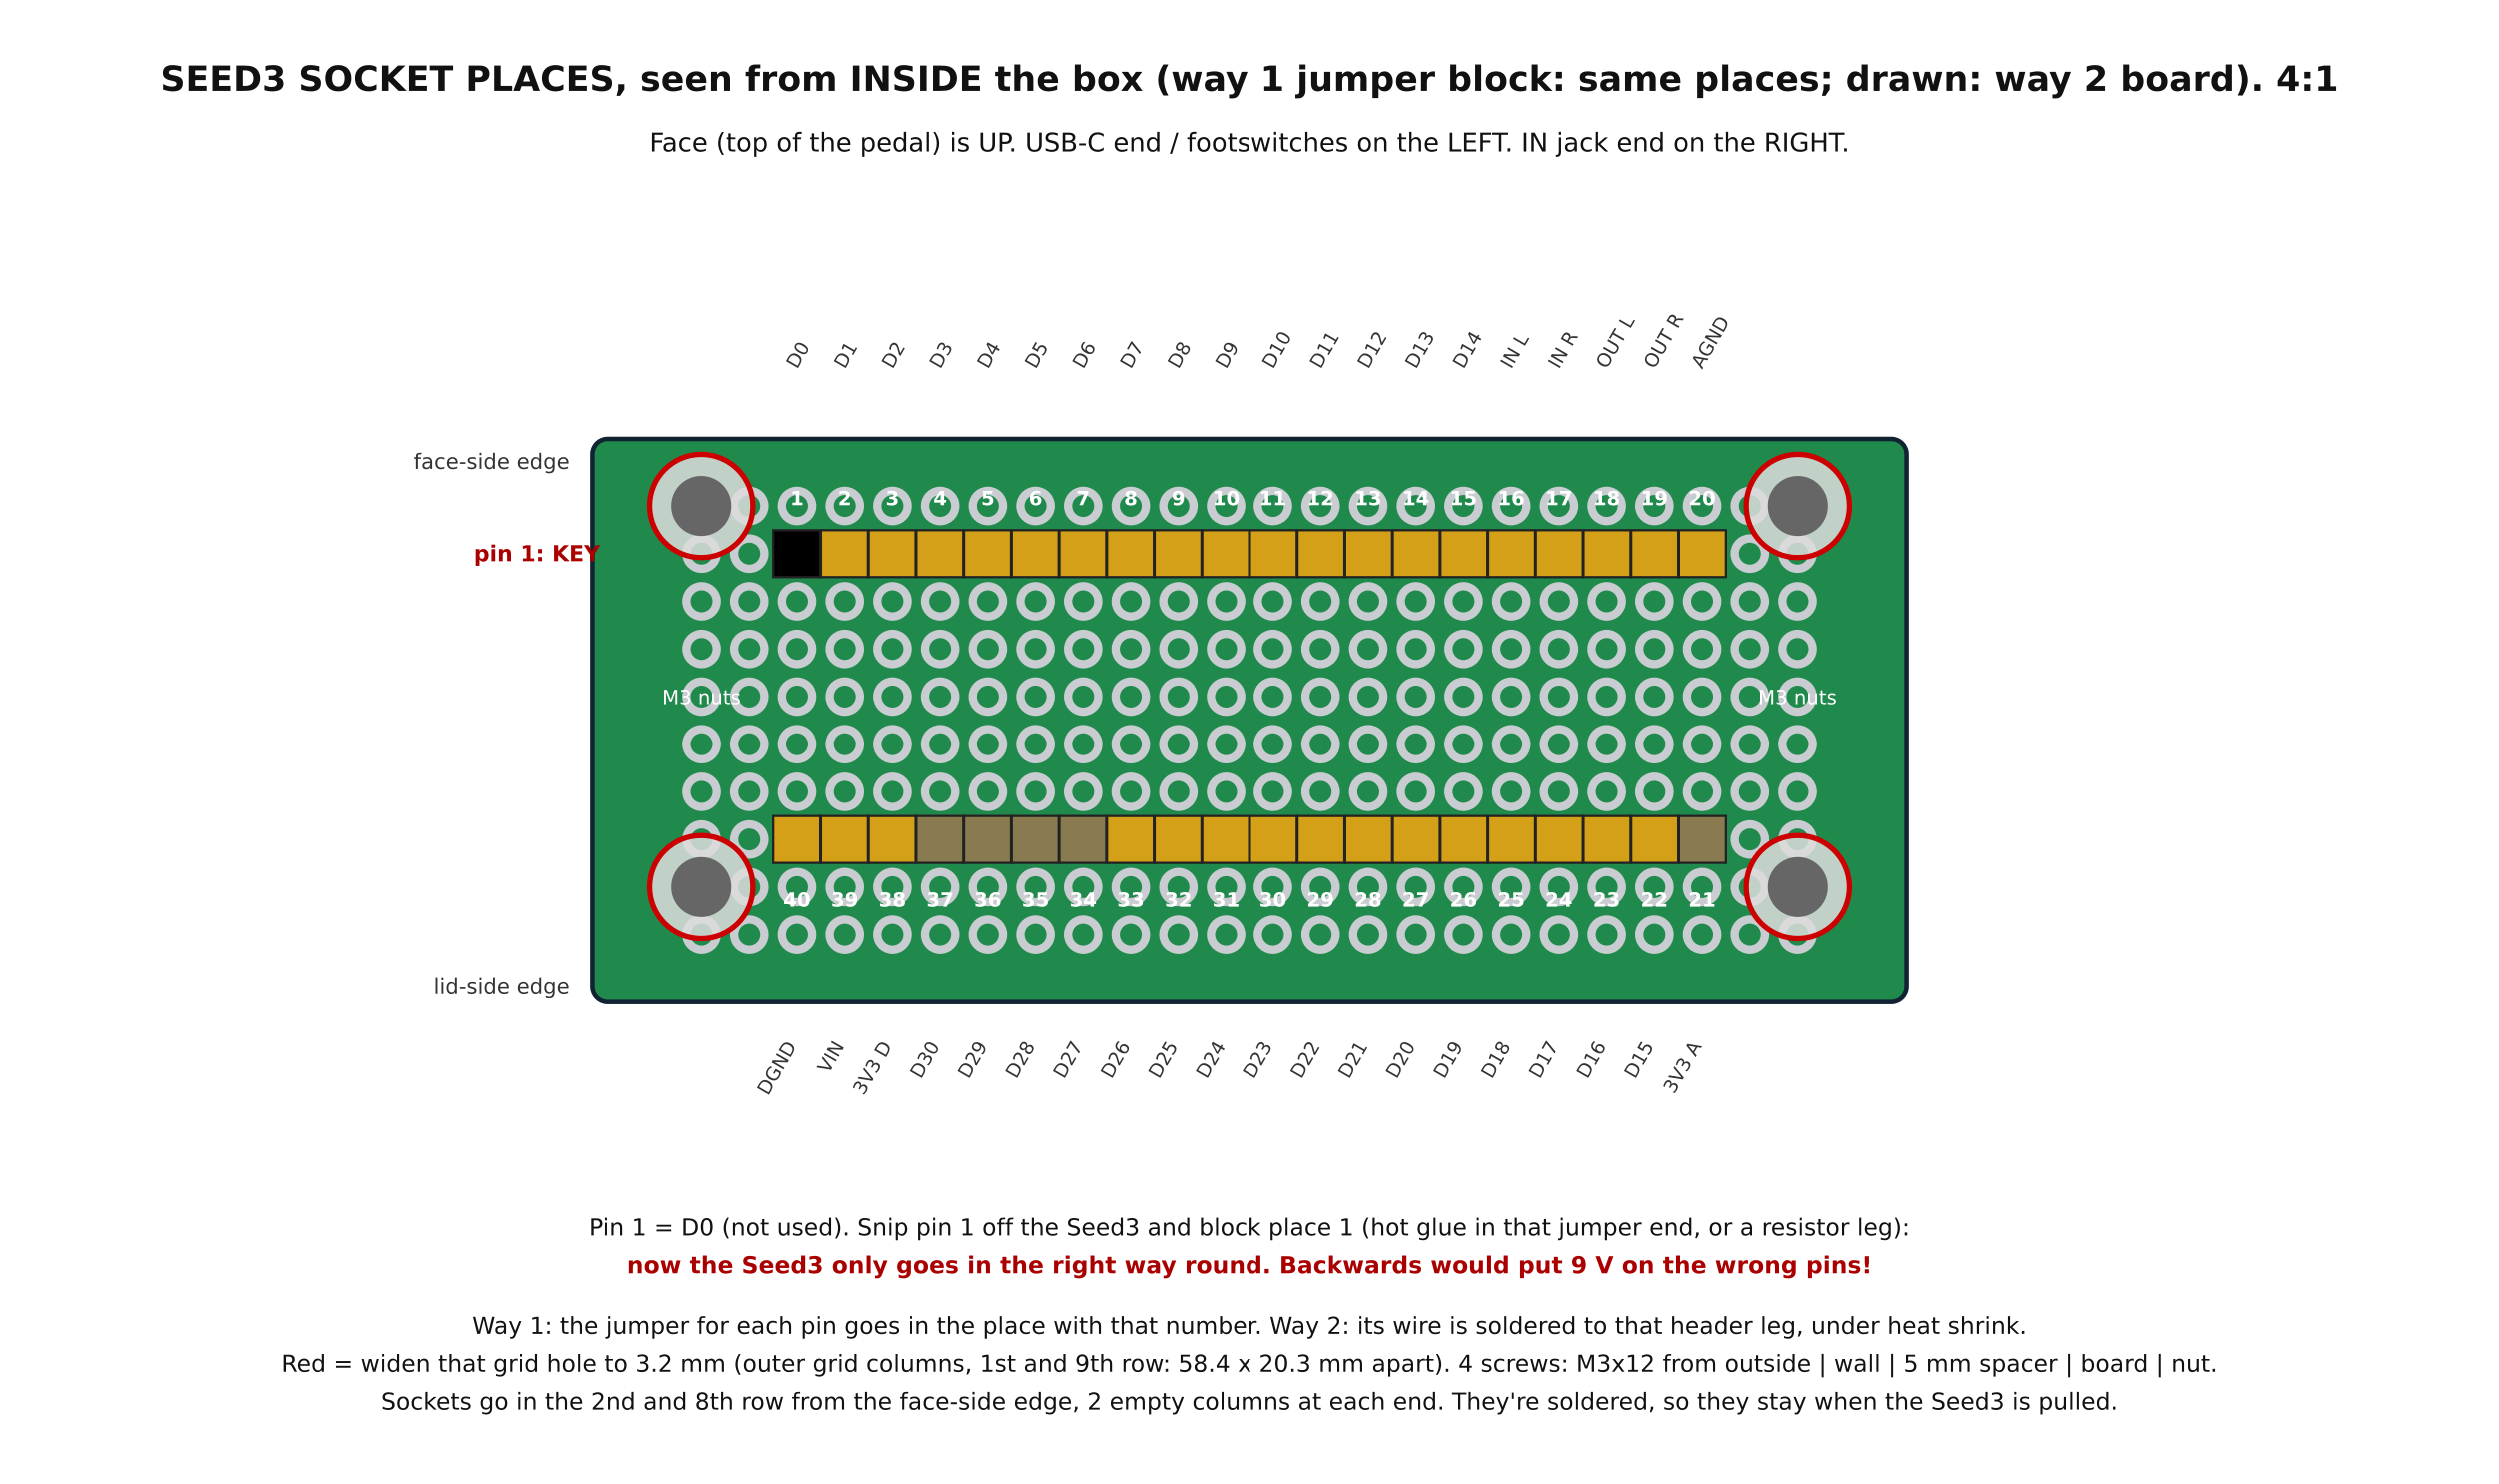
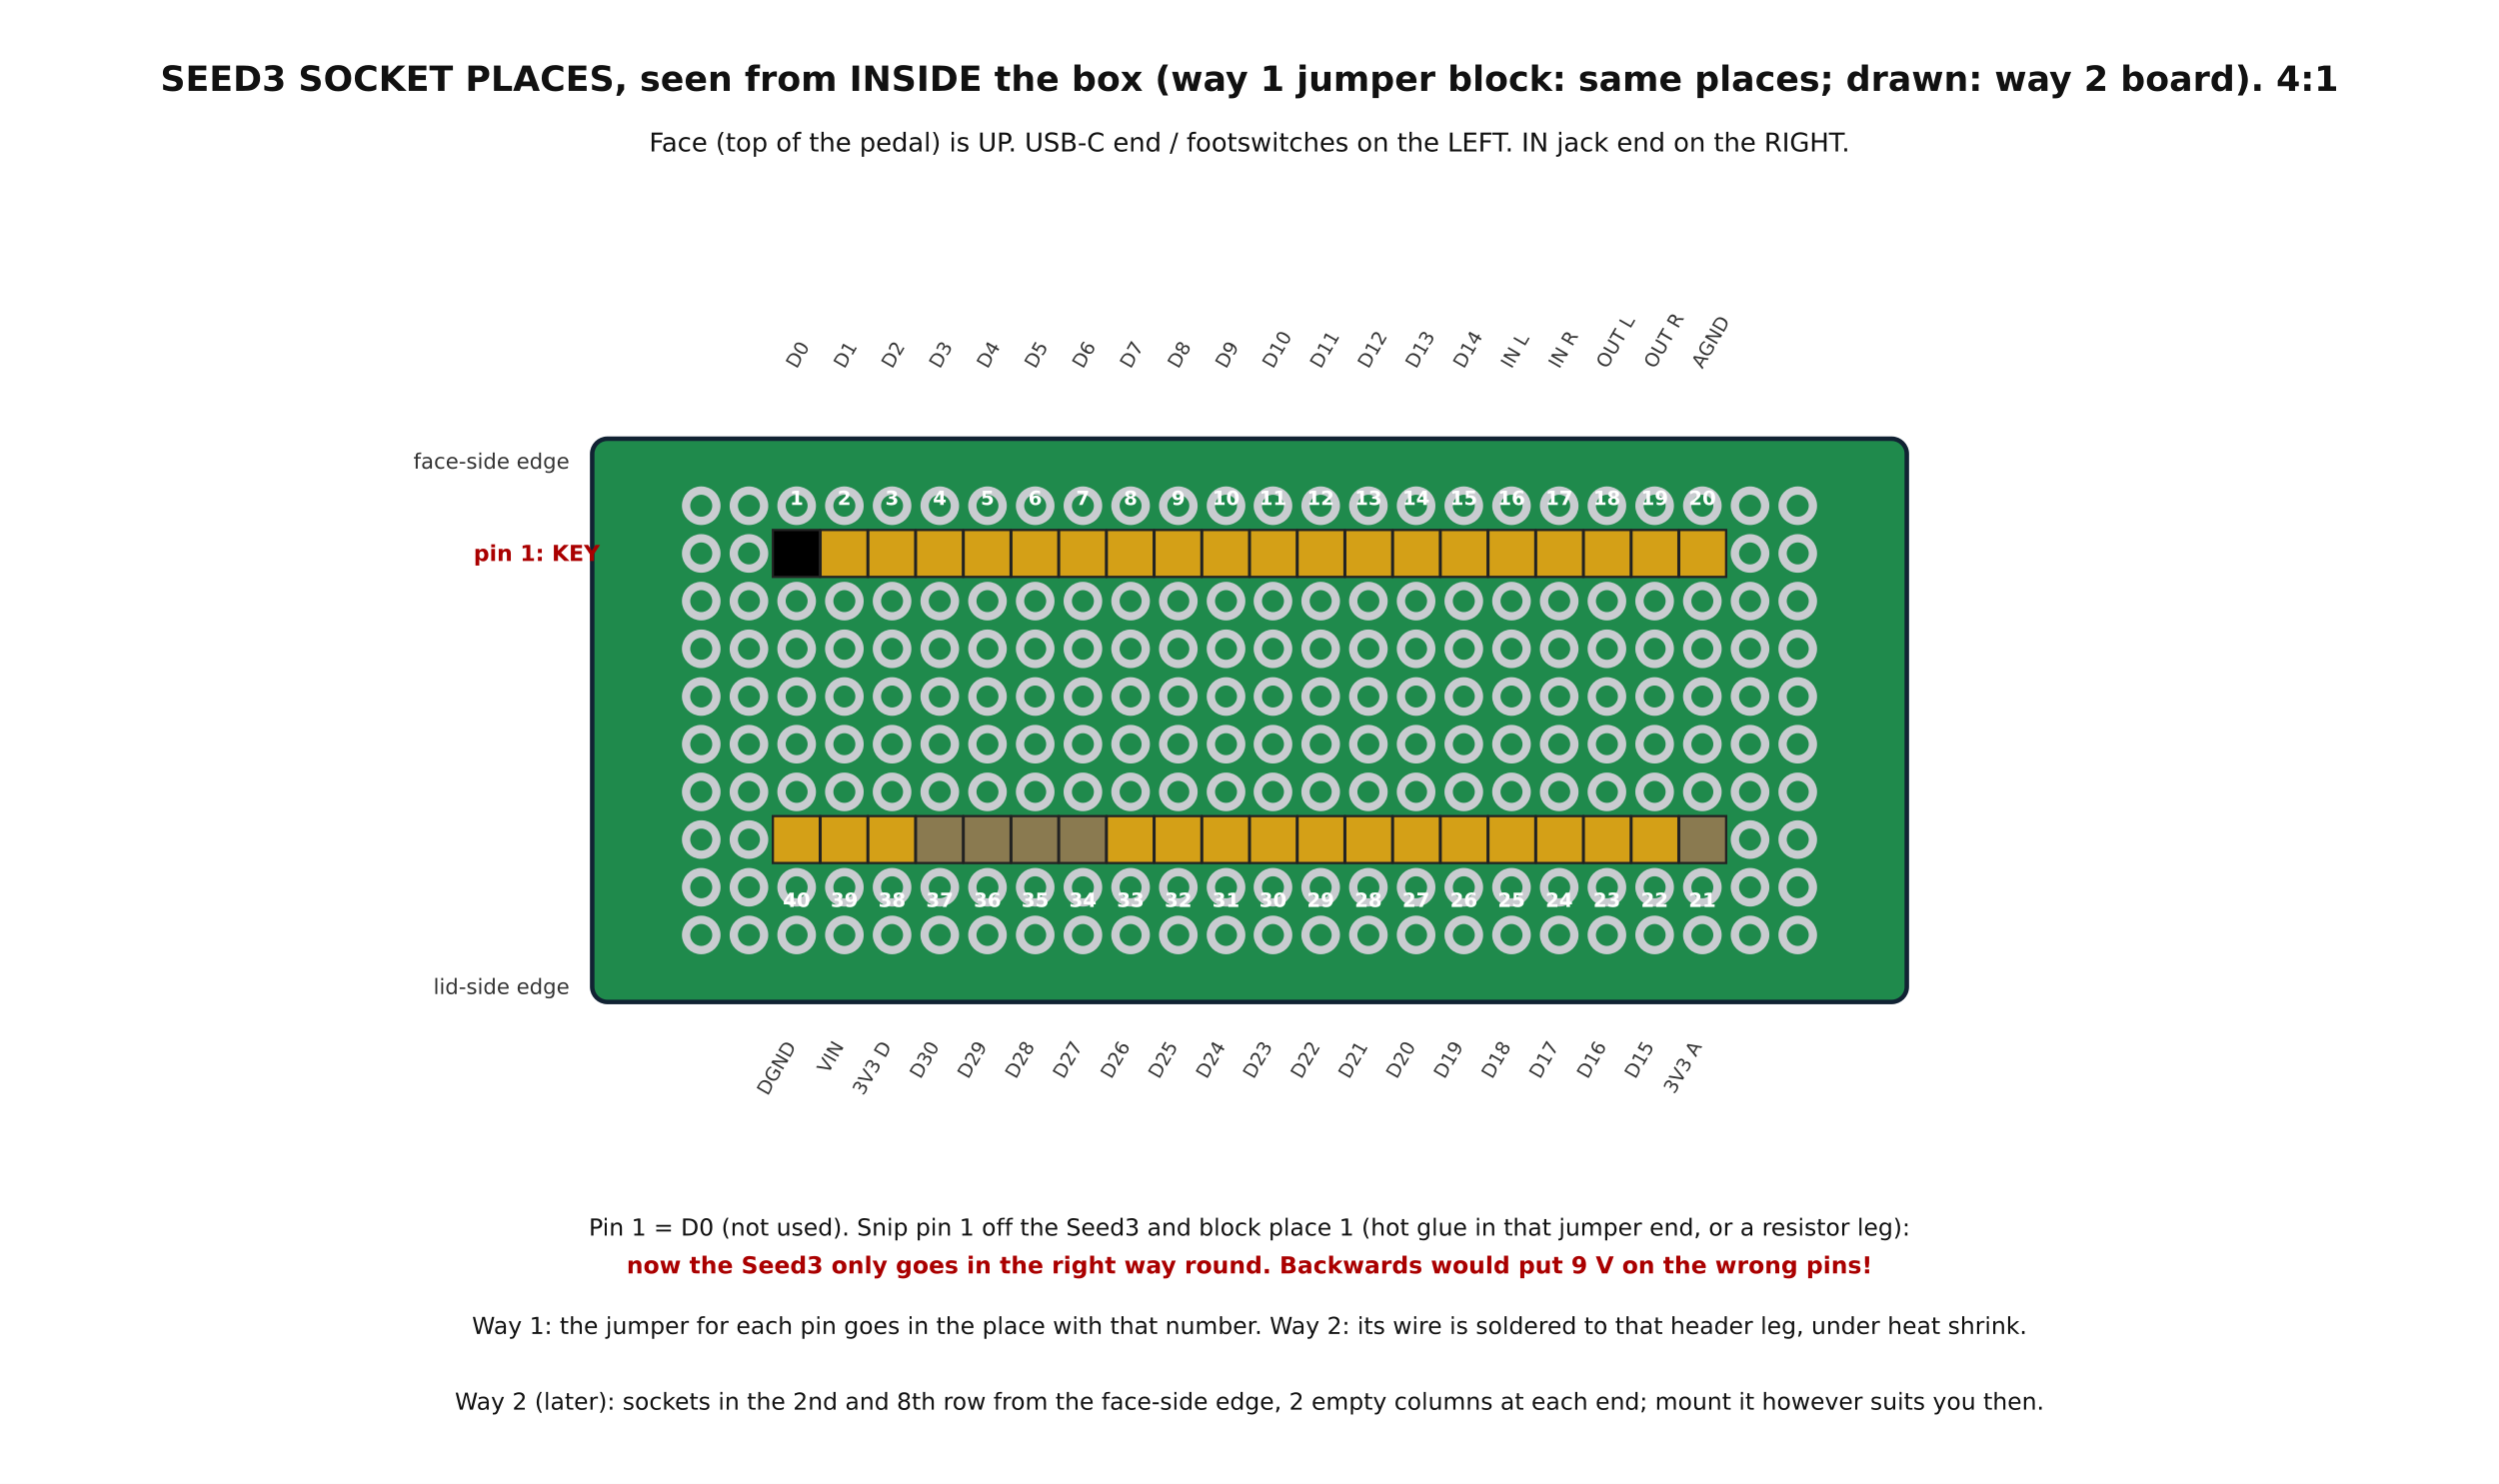
<svg xmlns="http://www.w3.org/2000/svg" width="330mm" height="196mm" viewBox="0 0 330 196">
  <rect width="330" height="196" fill="#fff" />
  <text x="165.0" y="12.0" font-family="DejaVu Sans, sans-serif" font-size="4.6" text-anchor="middle" fill="#111" font-weight="bold">SEED3 SOCKET PLACES, seen from INSIDE the box (way 1 jumper block: same places; drawn: way 2 board). 4:1</text>
  <text x="165.0" y="20.0" font-family="DejaVu Sans, sans-serif" font-size="3.4" text-anchor="middle" fill="#111" font-weight="normal">Face (top of the pedal) is UP. USB-C end / footswitches on the LEFT. IN jack end on the RIGHT.</text>
  <rect x="78.2" y="57.95" width="173.6" height="74.4" rx="2" fill="#1f8a4c" stroke="#123" stroke-width="0.6" />
  <circle cx="92.6" cy="66.8" r="2.0" fill="none" stroke="#c9ccd0" stroke-width="1.1" />
  <circle cx="92.6" cy="73.1" r="2.0" fill="none" stroke="#c9ccd0" stroke-width="1.1" />
  <circle cx="92.6" cy="79.4" r="2.0" fill="none" stroke="#c9ccd0" stroke-width="1.1" />
  <circle cx="92.6" cy="85.7" r="2.0" fill="none" stroke="#c9ccd0" stroke-width="1.1" />
  <circle cx="92.6" cy="92.0" r="2.0" fill="none" stroke="#c9ccd0" stroke-width="1.1" />
  <circle cx="92.6" cy="98.3" r="2.0" fill="none" stroke="#c9ccd0" stroke-width="1.1" />
  <circle cx="92.6" cy="104.6" r="2.0" fill="none" stroke="#c9ccd0" stroke-width="1.1" />
  <circle cx="92.6" cy="110.9" r="2.0" fill="none" stroke="#c9ccd0" stroke-width="1.1" />
  <circle cx="92.6" cy="117.2" r="2.0" fill="none" stroke="#c9ccd0" stroke-width="1.1" />
  <circle cx="92.6" cy="123.5" r="2.0" fill="none" stroke="#c9ccd0" stroke-width="1.1" />
  <circle cx="98.9" cy="66.8" r="2.0" fill="none" stroke="#c9ccd0" stroke-width="1.1" />
  <circle cx="98.9" cy="73.1" r="2.0" fill="none" stroke="#c9ccd0" stroke-width="1.1" />
  <circle cx="98.9" cy="79.4" r="2.0" fill="none" stroke="#c9ccd0" stroke-width="1.1" />
  <circle cx="98.9" cy="85.7" r="2.0" fill="none" stroke="#c9ccd0" stroke-width="1.1" />
  <circle cx="98.9" cy="92.0" r="2.0" fill="none" stroke="#c9ccd0" stroke-width="1.1" />
  <circle cx="98.9" cy="98.3" r="2.0" fill="none" stroke="#c9ccd0" stroke-width="1.1" />
  <circle cx="98.9" cy="104.6" r="2.0" fill="none" stroke="#c9ccd0" stroke-width="1.1" />
  <circle cx="98.9" cy="110.9" r="2.0" fill="none" stroke="#c9ccd0" stroke-width="1.1" />
  <circle cx="98.9" cy="117.2" r="2.0" fill="none" stroke="#c9ccd0" stroke-width="1.1" />
  <circle cx="98.9" cy="123.5" r="2.0" fill="none" stroke="#c9ccd0" stroke-width="1.1" />
  <circle cx="105.2" cy="66.8" r="2.0" fill="none" stroke="#c9ccd0" stroke-width="1.1" />
  <circle cx="105.2" cy="73.1" r="2.0" fill="none" stroke="#c9ccd0" stroke-width="1.1" />
  <circle cx="105.2" cy="79.4" r="2.0" fill="none" stroke="#c9ccd0" stroke-width="1.1" />
  <circle cx="105.2" cy="85.7" r="2.0" fill="none" stroke="#c9ccd0" stroke-width="1.1" />
  <circle cx="105.2" cy="92.0" r="2.0" fill="none" stroke="#c9ccd0" stroke-width="1.1" />
  <circle cx="105.2" cy="98.3" r="2.0" fill="none" stroke="#c9ccd0" stroke-width="1.1" />
  <circle cx="105.2" cy="104.6" r="2.0" fill="none" stroke="#c9ccd0" stroke-width="1.1" />
  <circle cx="105.2" cy="110.9" r="2.0" fill="none" stroke="#c9ccd0" stroke-width="1.1" />
  <circle cx="105.2" cy="117.2" r="2.0" fill="none" stroke="#c9ccd0" stroke-width="1.1" />
  <circle cx="105.2" cy="123.5" r="2.0" fill="none" stroke="#c9ccd0" stroke-width="1.1" />
  <circle cx="111.5" cy="66.8" r="2.0" fill="none" stroke="#c9ccd0" stroke-width="1.1" />
  <circle cx="111.5" cy="73.1" r="2.0" fill="none" stroke="#c9ccd0" stroke-width="1.1" />
  <circle cx="111.5" cy="79.4" r="2.0" fill="none" stroke="#c9ccd0" stroke-width="1.1" />
  <circle cx="111.5" cy="85.7" r="2.0" fill="none" stroke="#c9ccd0" stroke-width="1.1" />
  <circle cx="111.5" cy="92.0" r="2.0" fill="none" stroke="#c9ccd0" stroke-width="1.1" />
  <circle cx="111.5" cy="98.3" r="2.0" fill="none" stroke="#c9ccd0" stroke-width="1.1" />
  <circle cx="111.5" cy="104.6" r="2.0" fill="none" stroke="#c9ccd0" stroke-width="1.1" />
  <circle cx="111.5" cy="110.9" r="2.0" fill="none" stroke="#c9ccd0" stroke-width="1.1" />
  <circle cx="111.5" cy="117.2" r="2.0" fill="none" stroke="#c9ccd0" stroke-width="1.1" />
  <circle cx="111.5" cy="123.5" r="2.0" fill="none" stroke="#c9ccd0" stroke-width="1.1" />
  <circle cx="117.8" cy="66.8" r="2.0" fill="none" stroke="#c9ccd0" stroke-width="1.1" />
  <circle cx="117.8" cy="73.1" r="2.0" fill="none" stroke="#c9ccd0" stroke-width="1.1" />
  <circle cx="117.8" cy="79.4" r="2.0" fill="none" stroke="#c9ccd0" stroke-width="1.1" />
  <circle cx="117.8" cy="85.7" r="2.0" fill="none" stroke="#c9ccd0" stroke-width="1.1" />
  <circle cx="117.8" cy="92.0" r="2.0" fill="none" stroke="#c9ccd0" stroke-width="1.1" />
  <circle cx="117.8" cy="98.3" r="2.0" fill="none" stroke="#c9ccd0" stroke-width="1.1" />
  <circle cx="117.8" cy="104.6" r="2.0" fill="none" stroke="#c9ccd0" stroke-width="1.1" />
  <circle cx="117.8" cy="110.9" r="2.0" fill="none" stroke="#c9ccd0" stroke-width="1.1" />
  <circle cx="117.8" cy="117.2" r="2.0" fill="none" stroke="#c9ccd0" stroke-width="1.1" />
  <circle cx="117.8" cy="123.5" r="2.0" fill="none" stroke="#c9ccd0" stroke-width="1.1" />
  <circle cx="124.1" cy="66.8" r="2.0" fill="none" stroke="#c9ccd0" stroke-width="1.1" />
  <circle cx="124.1" cy="73.1" r="2.0" fill="none" stroke="#c9ccd0" stroke-width="1.1" />
  <circle cx="124.1" cy="79.4" r="2.0" fill="none" stroke="#c9ccd0" stroke-width="1.1" />
  <circle cx="124.1" cy="85.7" r="2.0" fill="none" stroke="#c9ccd0" stroke-width="1.1" />
  <circle cx="124.1" cy="92.0" r="2.0" fill="none" stroke="#c9ccd0" stroke-width="1.1" />
  <circle cx="124.1" cy="98.3" r="2.0" fill="none" stroke="#c9ccd0" stroke-width="1.1" />
  <circle cx="124.1" cy="104.6" r="2.0" fill="none" stroke="#c9ccd0" stroke-width="1.1" />
  <circle cx="124.1" cy="110.9" r="2.0" fill="none" stroke="#c9ccd0" stroke-width="1.1" />
  <circle cx="124.1" cy="117.2" r="2.0" fill="none" stroke="#c9ccd0" stroke-width="1.1" />
  <circle cx="124.1" cy="123.5" r="2.0" fill="none" stroke="#c9ccd0" stroke-width="1.1" />
  <circle cx="130.4" cy="66.8" r="2.0" fill="none" stroke="#c9ccd0" stroke-width="1.1" />
  <circle cx="130.4" cy="73.1" r="2.0" fill="none" stroke="#c9ccd0" stroke-width="1.1" />
  <circle cx="130.4" cy="79.4" r="2.0" fill="none" stroke="#c9ccd0" stroke-width="1.1" />
  <circle cx="130.4" cy="85.7" r="2.0" fill="none" stroke="#c9ccd0" stroke-width="1.1" />
  <circle cx="130.4" cy="92.0" r="2.0" fill="none" stroke="#c9ccd0" stroke-width="1.1" />
  <circle cx="130.4" cy="98.3" r="2.0" fill="none" stroke="#c9ccd0" stroke-width="1.1" />
  <circle cx="130.4" cy="104.6" r="2.0" fill="none" stroke="#c9ccd0" stroke-width="1.1" />
  <circle cx="130.4" cy="110.9" r="2.0" fill="none" stroke="#c9ccd0" stroke-width="1.1" />
  <circle cx="130.4" cy="117.2" r="2.0" fill="none" stroke="#c9ccd0" stroke-width="1.1" />
  <circle cx="130.4" cy="123.5" r="2.0" fill="none" stroke="#c9ccd0" stroke-width="1.1" />
  <circle cx="136.7" cy="66.8" r="2.0" fill="none" stroke="#c9ccd0" stroke-width="1.1" />
  <circle cx="136.7" cy="73.1" r="2.0" fill="none" stroke="#c9ccd0" stroke-width="1.1" />
  <circle cx="136.7" cy="79.4" r="2.0" fill="none" stroke="#c9ccd0" stroke-width="1.1" />
  <circle cx="136.7" cy="85.7" r="2.0" fill="none" stroke="#c9ccd0" stroke-width="1.1" />
  <circle cx="136.7" cy="92.0" r="2.0" fill="none" stroke="#c9ccd0" stroke-width="1.1" />
  <circle cx="136.7" cy="98.3" r="2.0" fill="none" stroke="#c9ccd0" stroke-width="1.1" />
  <circle cx="136.7" cy="104.6" r="2.0" fill="none" stroke="#c9ccd0" stroke-width="1.1" />
  <circle cx="136.7" cy="110.9" r="2.0" fill="none" stroke="#c9ccd0" stroke-width="1.1" />
  <circle cx="136.7" cy="117.2" r="2.0" fill="none" stroke="#c9ccd0" stroke-width="1.1" />
  <circle cx="136.7" cy="123.5" r="2.0" fill="none" stroke="#c9ccd0" stroke-width="1.1" />
  <circle cx="143.0" cy="66.8" r="2.0" fill="none" stroke="#c9ccd0" stroke-width="1.1" />
  <circle cx="143.0" cy="73.1" r="2.0" fill="none" stroke="#c9ccd0" stroke-width="1.1" />
  <circle cx="143.0" cy="79.4" r="2.0" fill="none" stroke="#c9ccd0" stroke-width="1.1" />
  <circle cx="143.0" cy="85.7" r="2.0" fill="none" stroke="#c9ccd0" stroke-width="1.1" />
  <circle cx="143.0" cy="92.0" r="2.0" fill="none" stroke="#c9ccd0" stroke-width="1.1" />
  <circle cx="143.0" cy="98.3" r="2.0" fill="none" stroke="#c9ccd0" stroke-width="1.1" />
  <circle cx="143.0" cy="104.6" r="2.0" fill="none" stroke="#c9ccd0" stroke-width="1.1" />
  <circle cx="143.0" cy="110.9" r="2.0" fill="none" stroke="#c9ccd0" stroke-width="1.1" />
  <circle cx="143.0" cy="117.2" r="2.0" fill="none" stroke="#c9ccd0" stroke-width="1.1" />
  <circle cx="143.0" cy="123.5" r="2.0" fill="none" stroke="#c9ccd0" stroke-width="1.1" />
  <circle cx="149.3" cy="66.8" r="2.0" fill="none" stroke="#c9ccd0" stroke-width="1.1" />
  <circle cx="149.3" cy="73.1" r="2.0" fill="none" stroke="#c9ccd0" stroke-width="1.1" />
  <circle cx="149.3" cy="79.4" r="2.0" fill="none" stroke="#c9ccd0" stroke-width="1.1" />
  <circle cx="149.3" cy="85.7" r="2.0" fill="none" stroke="#c9ccd0" stroke-width="1.1" />
  <circle cx="149.3" cy="92.0" r="2.0" fill="none" stroke="#c9ccd0" stroke-width="1.1" />
  <circle cx="149.3" cy="98.3" r="2.0" fill="none" stroke="#c9ccd0" stroke-width="1.1" />
  <circle cx="149.3" cy="104.6" r="2.0" fill="none" stroke="#c9ccd0" stroke-width="1.1" />
  <circle cx="149.3" cy="110.9" r="2.0" fill="none" stroke="#c9ccd0" stroke-width="1.1" />
  <circle cx="149.3" cy="117.2" r="2.0" fill="none" stroke="#c9ccd0" stroke-width="1.1" />
  <circle cx="149.3" cy="123.5" r="2.0" fill="none" stroke="#c9ccd0" stroke-width="1.1" />
  <circle cx="155.6" cy="66.8" r="2.0" fill="none" stroke="#c9ccd0" stroke-width="1.1" />
  <circle cx="155.6" cy="73.1" r="2.0" fill="none" stroke="#c9ccd0" stroke-width="1.1" />
  <circle cx="155.6" cy="79.4" r="2.0" fill="none" stroke="#c9ccd0" stroke-width="1.1" />
  <circle cx="155.6" cy="85.7" r="2.0" fill="none" stroke="#c9ccd0" stroke-width="1.1" />
  <circle cx="155.6" cy="92.0" r="2.0" fill="none" stroke="#c9ccd0" stroke-width="1.1" />
  <circle cx="155.6" cy="98.3" r="2.0" fill="none" stroke="#c9ccd0" stroke-width="1.1" />
  <circle cx="155.6" cy="104.6" r="2.0" fill="none" stroke="#c9ccd0" stroke-width="1.1" />
  <circle cx="155.6" cy="110.9" r="2.0" fill="none" stroke="#c9ccd0" stroke-width="1.1" />
  <circle cx="155.6" cy="117.2" r="2.0" fill="none" stroke="#c9ccd0" stroke-width="1.1" />
  <circle cx="155.6" cy="123.5" r="2.0" fill="none" stroke="#c9ccd0" stroke-width="1.1" />
  <circle cx="161.9" cy="66.8" r="2.0" fill="none" stroke="#c9ccd0" stroke-width="1.1" />
  <circle cx="161.9" cy="73.1" r="2.0" fill="none" stroke="#c9ccd0" stroke-width="1.1" />
  <circle cx="161.9" cy="79.4" r="2.0" fill="none" stroke="#c9ccd0" stroke-width="1.1" />
  <circle cx="161.9" cy="85.7" r="2.0" fill="none" stroke="#c9ccd0" stroke-width="1.1" />
  <circle cx="161.9" cy="92.0" r="2.0" fill="none" stroke="#c9ccd0" stroke-width="1.1" />
  <circle cx="161.9" cy="98.3" r="2.0" fill="none" stroke="#c9ccd0" stroke-width="1.1" />
  <circle cx="161.9" cy="104.6" r="2.0" fill="none" stroke="#c9ccd0" stroke-width="1.1" />
  <circle cx="161.9" cy="110.9" r="2.0" fill="none" stroke="#c9ccd0" stroke-width="1.1" />
  <circle cx="161.9" cy="117.2" r="2.0" fill="none" stroke="#c9ccd0" stroke-width="1.1" />
  <circle cx="161.9" cy="123.5" r="2.0" fill="none" stroke="#c9ccd0" stroke-width="1.1" />
  <circle cx="168.1" cy="66.8" r="2.0" fill="none" stroke="#c9ccd0" stroke-width="1.1" />
  <circle cx="168.1" cy="73.1" r="2.0" fill="none" stroke="#c9ccd0" stroke-width="1.1" />
  <circle cx="168.1" cy="79.4" r="2.0" fill="none" stroke="#c9ccd0" stroke-width="1.1" />
  <circle cx="168.1" cy="85.7" r="2.0" fill="none" stroke="#c9ccd0" stroke-width="1.1" />
  <circle cx="168.1" cy="92.0" r="2.0" fill="none" stroke="#c9ccd0" stroke-width="1.1" />
  <circle cx="168.1" cy="98.3" r="2.0" fill="none" stroke="#c9ccd0" stroke-width="1.1" />
  <circle cx="168.1" cy="104.6" r="2.0" fill="none" stroke="#c9ccd0" stroke-width="1.1" />
  <circle cx="168.1" cy="110.9" r="2.0" fill="none" stroke="#c9ccd0" stroke-width="1.1" />
  <circle cx="168.1" cy="117.2" r="2.0" fill="none" stroke="#c9ccd0" stroke-width="1.1" />
  <circle cx="168.1" cy="123.5" r="2.0" fill="none" stroke="#c9ccd0" stroke-width="1.1" />
  <circle cx="174.4" cy="66.8" r="2.0" fill="none" stroke="#c9ccd0" stroke-width="1.1" />
  <circle cx="174.4" cy="73.1" r="2.0" fill="none" stroke="#c9ccd0" stroke-width="1.1" />
  <circle cx="174.4" cy="79.4" r="2.0" fill="none" stroke="#c9ccd0" stroke-width="1.1" />
  <circle cx="174.4" cy="85.7" r="2.0" fill="none" stroke="#c9ccd0" stroke-width="1.1" />
  <circle cx="174.4" cy="92.0" r="2.0" fill="none" stroke="#c9ccd0" stroke-width="1.1" />
  <circle cx="174.4" cy="98.3" r="2.0" fill="none" stroke="#c9ccd0" stroke-width="1.1" />
  <circle cx="174.4" cy="104.6" r="2.0" fill="none" stroke="#c9ccd0" stroke-width="1.1" />
  <circle cx="174.4" cy="110.9" r="2.0" fill="none" stroke="#c9ccd0" stroke-width="1.1" />
  <circle cx="174.4" cy="117.2" r="2.0" fill="none" stroke="#c9ccd0" stroke-width="1.1" />
  <circle cx="174.4" cy="123.5" r="2.0" fill="none" stroke="#c9ccd0" stroke-width="1.1" />
  <circle cx="180.7" cy="66.8" r="2.0" fill="none" stroke="#c9ccd0" stroke-width="1.1" />
  <circle cx="180.7" cy="73.1" r="2.0" fill="none" stroke="#c9ccd0" stroke-width="1.1" />
  <circle cx="180.7" cy="79.4" r="2.0" fill="none" stroke="#c9ccd0" stroke-width="1.1" />
  <circle cx="180.7" cy="85.7" r="2.0" fill="none" stroke="#c9ccd0" stroke-width="1.1" />
  <circle cx="180.7" cy="92.0" r="2.0" fill="none" stroke="#c9ccd0" stroke-width="1.1" />
  <circle cx="180.7" cy="98.3" r="2.0" fill="none" stroke="#c9ccd0" stroke-width="1.1" />
  <circle cx="180.7" cy="104.6" r="2.0" fill="none" stroke="#c9ccd0" stroke-width="1.1" />
  <circle cx="180.7" cy="110.9" r="2.0" fill="none" stroke="#c9ccd0" stroke-width="1.1" />
  <circle cx="180.7" cy="117.2" r="2.0" fill="none" stroke="#c9ccd0" stroke-width="1.1" />
  <circle cx="180.7" cy="123.5" r="2.0" fill="none" stroke="#c9ccd0" stroke-width="1.1" />
  <circle cx="187.0" cy="66.8" r="2.0" fill="none" stroke="#c9ccd0" stroke-width="1.1" />
  <circle cx="187.0" cy="73.1" r="2.0" fill="none" stroke="#c9ccd0" stroke-width="1.1" />
  <circle cx="187.0" cy="79.4" r="2.0" fill="none" stroke="#c9ccd0" stroke-width="1.1" />
  <circle cx="187.0" cy="85.7" r="2.0" fill="none" stroke="#c9ccd0" stroke-width="1.1" />
  <circle cx="187.0" cy="92.0" r="2.0" fill="none" stroke="#c9ccd0" stroke-width="1.1" />
  <circle cx="187.0" cy="98.3" r="2.0" fill="none" stroke="#c9ccd0" stroke-width="1.1" />
  <circle cx="187.0" cy="104.6" r="2.0" fill="none" stroke="#c9ccd0" stroke-width="1.1" />
  <circle cx="187.0" cy="110.9" r="2.0" fill="none" stroke="#c9ccd0" stroke-width="1.1" />
  <circle cx="187.0" cy="117.2" r="2.0" fill="none" stroke="#c9ccd0" stroke-width="1.1" />
  <circle cx="187.0" cy="123.5" r="2.0" fill="none" stroke="#c9ccd0" stroke-width="1.1" />
  <circle cx="193.3" cy="66.8" r="2.0" fill="none" stroke="#c9ccd0" stroke-width="1.1" />
  <circle cx="193.3" cy="73.1" r="2.0" fill="none" stroke="#c9ccd0" stroke-width="1.1" />
  <circle cx="193.3" cy="79.4" r="2.0" fill="none" stroke="#c9ccd0" stroke-width="1.1" />
  <circle cx="193.3" cy="85.7" r="2.0" fill="none" stroke="#c9ccd0" stroke-width="1.1" />
  <circle cx="193.3" cy="92.0" r="2.0" fill="none" stroke="#c9ccd0" stroke-width="1.1" />
  <circle cx="193.3" cy="98.3" r="2.0" fill="none" stroke="#c9ccd0" stroke-width="1.1" />
  <circle cx="193.3" cy="104.6" r="2.0" fill="none" stroke="#c9ccd0" stroke-width="1.1" />
  <circle cx="193.3" cy="110.9" r="2.0" fill="none" stroke="#c9ccd0" stroke-width="1.1" />
  <circle cx="193.3" cy="117.2" r="2.0" fill="none" stroke="#c9ccd0" stroke-width="1.1" />
  <circle cx="193.3" cy="123.5" r="2.0" fill="none" stroke="#c9ccd0" stroke-width="1.1" />
  <circle cx="199.6" cy="66.8" r="2.0" fill="none" stroke="#c9ccd0" stroke-width="1.1" />
  <circle cx="199.6" cy="73.1" r="2.0" fill="none" stroke="#c9ccd0" stroke-width="1.1" />
  <circle cx="199.6" cy="79.4" r="2.0" fill="none" stroke="#c9ccd0" stroke-width="1.1" />
  <circle cx="199.6" cy="85.7" r="2.0" fill="none" stroke="#c9ccd0" stroke-width="1.1" />
  <circle cx="199.6" cy="92.0" r="2.0" fill="none" stroke="#c9ccd0" stroke-width="1.1" />
  <circle cx="199.6" cy="98.3" r="2.0" fill="none" stroke="#c9ccd0" stroke-width="1.1" />
  <circle cx="199.6" cy="104.6" r="2.0" fill="none" stroke="#c9ccd0" stroke-width="1.1" />
  <circle cx="199.6" cy="110.9" r="2.0" fill="none" stroke="#c9ccd0" stroke-width="1.1" />
  <circle cx="199.6" cy="117.2" r="2.0" fill="none" stroke="#c9ccd0" stroke-width="1.1" />
  <circle cx="199.6" cy="123.5" r="2.0" fill="none" stroke="#c9ccd0" stroke-width="1.1" />
  <circle cx="205.9" cy="66.8" r="2.0" fill="none" stroke="#c9ccd0" stroke-width="1.1" />
  <circle cx="205.9" cy="73.1" r="2.0" fill="none" stroke="#c9ccd0" stroke-width="1.1" />
  <circle cx="205.9" cy="79.4" r="2.0" fill="none" stroke="#c9ccd0" stroke-width="1.1" />
  <circle cx="205.9" cy="85.7" r="2.0" fill="none" stroke="#c9ccd0" stroke-width="1.1" />
  <circle cx="205.9" cy="92.0" r="2.0" fill="none" stroke="#c9ccd0" stroke-width="1.1" />
  <circle cx="205.9" cy="98.3" r="2.0" fill="none" stroke="#c9ccd0" stroke-width="1.1" />
  <circle cx="205.9" cy="104.6" r="2.0" fill="none" stroke="#c9ccd0" stroke-width="1.1" />
  <circle cx="205.9" cy="110.9" r="2.0" fill="none" stroke="#c9ccd0" stroke-width="1.1" />
  <circle cx="205.9" cy="117.2" r="2.0" fill="none" stroke="#c9ccd0" stroke-width="1.1" />
  <circle cx="205.9" cy="123.5" r="2.0" fill="none" stroke="#c9ccd0" stroke-width="1.1" />
  <circle cx="212.2" cy="66.8" r="2.0" fill="none" stroke="#c9ccd0" stroke-width="1.1" />
  <circle cx="212.2" cy="73.1" r="2.0" fill="none" stroke="#c9ccd0" stroke-width="1.1" />
  <circle cx="212.2" cy="79.4" r="2.0" fill="none" stroke="#c9ccd0" stroke-width="1.1" />
  <circle cx="212.2" cy="85.7" r="2.0" fill="none" stroke="#c9ccd0" stroke-width="1.1" />
  <circle cx="212.2" cy="92.0" r="2.0" fill="none" stroke="#c9ccd0" stroke-width="1.1" />
  <circle cx="212.2" cy="98.3" r="2.0" fill="none" stroke="#c9ccd0" stroke-width="1.1" />
  <circle cx="212.2" cy="104.6" r="2.0" fill="none" stroke="#c9ccd0" stroke-width="1.1" />
  <circle cx="212.2" cy="110.9" r="2.0" fill="none" stroke="#c9ccd0" stroke-width="1.1" />
  <circle cx="212.2" cy="117.2" r="2.0" fill="none" stroke="#c9ccd0" stroke-width="1.1" />
  <circle cx="212.2" cy="123.5" r="2.0" fill="none" stroke="#c9ccd0" stroke-width="1.1" />
  <circle cx="218.5" cy="66.8" r="2.0" fill="none" stroke="#c9ccd0" stroke-width="1.1" />
  <circle cx="218.5" cy="73.1" r="2.0" fill="none" stroke="#c9ccd0" stroke-width="1.1" />
  <circle cx="218.5" cy="79.4" r="2.0" fill="none" stroke="#c9ccd0" stroke-width="1.1" />
  <circle cx="218.5" cy="85.7" r="2.0" fill="none" stroke="#c9ccd0" stroke-width="1.1" />
  <circle cx="218.5" cy="92.0" r="2.0" fill="none" stroke="#c9ccd0" stroke-width="1.1" />
  <circle cx="218.5" cy="98.3" r="2.0" fill="none" stroke="#c9ccd0" stroke-width="1.1" />
  <circle cx="218.5" cy="104.6" r="2.0" fill="none" stroke="#c9ccd0" stroke-width="1.1" />
  <circle cx="218.5" cy="110.9" r="2.0" fill="none" stroke="#c9ccd0" stroke-width="1.1" />
  <circle cx="218.5" cy="117.2" r="2.0" fill="none" stroke="#c9ccd0" stroke-width="1.1" />
  <circle cx="218.5" cy="123.5" r="2.0" fill="none" stroke="#c9ccd0" stroke-width="1.1" />
  <circle cx="224.8" cy="66.8" r="2.0" fill="none" stroke="#c9ccd0" stroke-width="1.1" />
  <circle cx="224.8" cy="73.1" r="2.0" fill="none" stroke="#c9ccd0" stroke-width="1.1" />
  <circle cx="224.8" cy="79.4" r="2.0" fill="none" stroke="#c9ccd0" stroke-width="1.1" />
  <circle cx="224.8" cy="85.7" r="2.0" fill="none" stroke="#c9ccd0" stroke-width="1.1" />
  <circle cx="224.8" cy="92.0" r="2.0" fill="none" stroke="#c9ccd0" stroke-width="1.1" />
  <circle cx="224.8" cy="98.3" r="2.0" fill="none" stroke="#c9ccd0" stroke-width="1.1" />
  <circle cx="224.8" cy="104.6" r="2.0" fill="none" stroke="#c9ccd0" stroke-width="1.1" />
  <circle cx="224.8" cy="110.9" r="2.0" fill="none" stroke="#c9ccd0" stroke-width="1.1" />
  <circle cx="224.8" cy="117.2" r="2.0" fill="none" stroke="#c9ccd0" stroke-width="1.1" />
  <circle cx="224.8" cy="123.5" r="2.0" fill="none" stroke="#c9ccd0" stroke-width="1.1" />
  <circle cx="231.1" cy="66.8" r="2.0" fill="none" stroke="#c9ccd0" stroke-width="1.1" />
  <circle cx="231.1" cy="73.1" r="2.0" fill="none" stroke="#c9ccd0" stroke-width="1.1" />
  <circle cx="231.1" cy="79.4" r="2.0" fill="none" stroke="#c9ccd0" stroke-width="1.1" />
  <circle cx="231.1" cy="85.7" r="2.0" fill="none" stroke="#c9ccd0" stroke-width="1.1" />
  <circle cx="231.1" cy="92.0" r="2.0" fill="none" stroke="#c9ccd0" stroke-width="1.1" />
  <circle cx="231.1" cy="98.3" r="2.0" fill="none" stroke="#c9ccd0" stroke-width="1.1" />
  <circle cx="231.1" cy="104.6" r="2.0" fill="none" stroke="#c9ccd0" stroke-width="1.1" />
  <circle cx="231.1" cy="110.9" r="2.0" fill="none" stroke="#c9ccd0" stroke-width="1.1" />
  <circle cx="231.1" cy="117.2" r="2.0" fill="none" stroke="#c9ccd0" stroke-width="1.1" />
  <circle cx="231.1" cy="123.5" r="2.0" fill="none" stroke="#c9ccd0" stroke-width="1.1" />
  <circle cx="237.4" cy="66.8" r="2.0" fill="none" stroke="#c9ccd0" stroke-width="1.1" />
  <circle cx="237.4" cy="73.1" r="2.0" fill="none" stroke="#c9ccd0" stroke-width="1.1" />
  <circle cx="237.4" cy="79.4" r="2.0" fill="none" stroke="#c9ccd0" stroke-width="1.1" />
  <circle cx="237.4" cy="85.7" r="2.0" fill="none" stroke="#c9ccd0" stroke-width="1.1" />
  <circle cx="237.4" cy="92.0" r="2.0" fill="none" stroke="#c9ccd0" stroke-width="1.1" />
  <circle cx="237.4" cy="98.3" r="2.0" fill="none" stroke="#c9ccd0" stroke-width="1.1" />
  <circle cx="237.4" cy="104.6" r="2.0" fill="none" stroke="#c9ccd0" stroke-width="1.1" />
  <circle cx="237.4" cy="110.9" r="2.0" fill="none" stroke="#c9ccd0" stroke-width="1.1" />
  <circle cx="237.4" cy="117.2" r="2.0" fill="none" stroke="#c9ccd0" stroke-width="1.1" />
  <circle cx="237.4" cy="123.5" r="2.0" fill="none" stroke="#c9ccd0" stroke-width="1.1" />
  <text x="75.2" y="61.9" font-family="DejaVu Sans, sans-serif" font-size="2.8" text-anchor="end" fill="#333" font-weight="normal">face-side edge</text>
  <text x="75.2" y="131.3" font-family="DejaVu Sans, sans-serif" font-size="2.8" text-anchor="end" fill="#333" font-weight="normal">lid-side edge</text>
-   <circle cx="92.559" cy="66.803" r="6.82" fill="#ddd" fill-opacity="0.85" stroke="#c00" stroke-width="0.7" />
-   <circle cx="92.559" cy="66.803" r="3.968" fill="#666" />
-   <circle cx="92.559" cy="117.197" r="6.82" fill="#ddd" fill-opacity="0.85" stroke="#c00" stroke-width="0.7" />
-   <circle cx="92.559" cy="117.197" r="3.968" fill="#666" />
-   <text x="92.6" y="93.0" font-family="DejaVu Sans, sans-serif" font-size="2.6" text-anchor="middle" fill="#fff" font-weight="normal">M3 nuts</text>
-   <circle cx="237.441" cy="66.803" r="6.82" fill="#ddd" fill-opacity="0.85" stroke="#c00" stroke-width="0.7" />
-   <circle cx="237.441" cy="66.803" r="3.968" fill="#666" />
-   <circle cx="237.441" cy="117.197" r="6.82" fill="#ddd" fill-opacity="0.85" stroke="#c00" stroke-width="0.7" />
-   <circle cx="237.441" cy="117.197" r="3.968" fill="#666" />
-   <text x="237.4" y="93.0" font-family="DejaVu Sans, sans-serif" font-size="2.6" text-anchor="middle" fill="#fff" font-weight="normal">M3 nuts</text>
  <rect x="102.058" y="70.002" width="6.2" height="6.2" fill="#000" stroke="#222" stroke-width="0.3" />
  <text x="105.2" y="66.7" font-family="DejaVu Sans, sans-serif" font-size="2.6" text-anchor="middle" fill="#fff" font-weight="bold">1</text>
  <text x="105.2" y="48.8" font-family="DejaVu Sans, sans-serif" font-size="2.5" fill="#333" text-anchor="start" transform="rotate(-60 105.2 48.8)">D0</text>
  <rect x="108.357" y="70.002" width="6.2" height="6.2" fill="#d4a017" stroke="#222" stroke-width="0.3" />
  <text x="111.5" y="66.7" font-family="DejaVu Sans, sans-serif" font-size="2.6" text-anchor="middle" fill="#fff" font-weight="bold">2</text>
  <text x="111.5" y="48.8" font-family="DejaVu Sans, sans-serif" font-size="2.5" fill="#333" text-anchor="start" transform="rotate(-60 111.5 48.8)">D1</text>
  <rect x="114.656" y="70.002" width="6.2" height="6.2" fill="#d4a017" stroke="#222" stroke-width="0.3" />
  <text x="117.8" y="66.7" font-family="DejaVu Sans, sans-serif" font-size="2.6" text-anchor="middle" fill="#fff" font-weight="bold">3</text>
  <text x="117.8" y="48.8" font-family="DejaVu Sans, sans-serif" font-size="2.5" fill="#333" text-anchor="start" transform="rotate(-60 117.8 48.8)">D2</text>
  <rect x="120.955" y="70.002" width="6.2" height="6.2" fill="#d4a017" stroke="#222" stroke-width="0.3" />
  <text x="124.1" y="66.7" font-family="DejaVu Sans, sans-serif" font-size="2.6" text-anchor="middle" fill="#fff" font-weight="bold">4</text>
  <text x="124.1" y="48.8" font-family="DejaVu Sans, sans-serif" font-size="2.5" fill="#333" text-anchor="start" transform="rotate(-60 124.1 48.8)">D3</text>
  <rect x="127.254" y="70.002" width="6.2" height="6.2" fill="#d4a017" stroke="#222" stroke-width="0.3" />
  <text x="130.4" y="66.7" font-family="DejaVu Sans, sans-serif" font-size="2.6" text-anchor="middle" fill="#fff" font-weight="bold">5</text>
  <text x="130.4" y="48.8" font-family="DejaVu Sans, sans-serif" font-size="2.5" fill="#333" text-anchor="start" transform="rotate(-60 130.4 48.8)">D4</text>
  <rect x="133.554" y="70.002" width="6.2" height="6.2" fill="#d4a017" stroke="#222" stroke-width="0.3" />
  <text x="136.7" y="66.7" font-family="DejaVu Sans, sans-serif" font-size="2.6" text-anchor="middle" fill="#fff" font-weight="bold">6</text>
  <text x="136.7" y="48.8" font-family="DejaVu Sans, sans-serif" font-size="2.5" fill="#333" text-anchor="start" transform="rotate(-60 136.7 48.8)">D5</text>
  <rect x="139.853" y="70.002" width="6.2" height="6.2" fill="#d4a017" stroke="#222" stroke-width="0.3" />
  <text x="143.0" y="66.7" font-family="DejaVu Sans, sans-serif" font-size="2.6" text-anchor="middle" fill="#fff" font-weight="bold">7</text>
  <text x="143.0" y="48.8" font-family="DejaVu Sans, sans-serif" font-size="2.5" fill="#333" text-anchor="start" transform="rotate(-60 143.0 48.8)">D6</text>
  <rect x="146.152" y="70.002" width="6.2" height="6.2" fill="#d4a017" stroke="#222" stroke-width="0.3" />
  <text x="149.3" y="66.7" font-family="DejaVu Sans, sans-serif" font-size="2.6" text-anchor="middle" fill="#fff" font-weight="bold">8</text>
  <text x="149.3" y="48.8" font-family="DejaVu Sans, sans-serif" font-size="2.5" fill="#333" text-anchor="start" transform="rotate(-60 149.3 48.8)">D7</text>
  <rect x="152.451" y="70.002" width="6.2" height="6.2" fill="#d4a017" stroke="#222" stroke-width="0.3" />
  <text x="155.6" y="66.7" font-family="DejaVu Sans, sans-serif" font-size="2.6" text-anchor="middle" fill="#fff" font-weight="bold">9</text>
  <text x="155.6" y="48.8" font-family="DejaVu Sans, sans-serif" font-size="2.5" fill="#333" text-anchor="start" transform="rotate(-60 155.6 48.8)">D8</text>
  <rect x="158.75" y="70.002" width="6.2" height="6.2" fill="#d4a017" stroke="#222" stroke-width="0.3" />
  <text x="161.9" y="66.7" font-family="DejaVu Sans, sans-serif" font-size="2.6" text-anchor="middle" fill="#fff" font-weight="bold">10</text>
  <text x="161.9" y="48.8" font-family="DejaVu Sans, sans-serif" font-size="2.5" fill="#333" text-anchor="start" transform="rotate(-60 161.9 48.8)">D9</text>
  <rect x="165.05" y="70.002" width="6.2" height="6.2" fill="#d4a017" stroke="#222" stroke-width="0.3" />
  <text x="168.1" y="66.7" font-family="DejaVu Sans, sans-serif" font-size="2.6" text-anchor="middle" fill="#fff" font-weight="bold">11</text>
  <text x="168.1" y="48.8" font-family="DejaVu Sans, sans-serif" font-size="2.5" fill="#333" text-anchor="start" transform="rotate(-60 168.1 48.8)">D10</text>
  <rect x="171.349" y="70.002" width="6.2" height="6.2" fill="#d4a017" stroke="#222" stroke-width="0.3" />
  <text x="174.4" y="66.7" font-family="DejaVu Sans, sans-serif" font-size="2.6" text-anchor="middle" fill="#fff" font-weight="bold">12</text>
  <text x="174.4" y="48.8" font-family="DejaVu Sans, sans-serif" font-size="2.5" fill="#333" text-anchor="start" transform="rotate(-60 174.4 48.8)">D11</text>
  <rect x="177.648" y="70.002" width="6.2" height="6.2" fill="#d4a017" stroke="#222" stroke-width="0.3" />
  <text x="180.7" y="66.7" font-family="DejaVu Sans, sans-serif" font-size="2.6" text-anchor="middle" fill="#fff" font-weight="bold">13</text>
  <text x="180.7" y="48.8" font-family="DejaVu Sans, sans-serif" font-size="2.5" fill="#333" text-anchor="start" transform="rotate(-60 180.7 48.8)">D12</text>
  <rect x="183.947" y="70.002" width="6.2" height="6.2" fill="#d4a017" stroke="#222" stroke-width="0.3" />
  <text x="187.0" y="66.7" font-family="DejaVu Sans, sans-serif" font-size="2.6" text-anchor="middle" fill="#fff" font-weight="bold">14</text>
  <text x="187.0" y="48.8" font-family="DejaVu Sans, sans-serif" font-size="2.5" fill="#333" text-anchor="start" transform="rotate(-60 187.0 48.8)">D13</text>
  <rect x="190.246" y="70.002" width="6.2" height="6.2" fill="#d4a017" stroke="#222" stroke-width="0.3" />
  <text x="193.3" y="66.7" font-family="DejaVu Sans, sans-serif" font-size="2.6" text-anchor="middle" fill="#fff" font-weight="bold">15</text>
  <text x="193.3" y="48.8" font-family="DejaVu Sans, sans-serif" font-size="2.5" fill="#333" text-anchor="start" transform="rotate(-60 193.3 48.8)">D14</text>
  <rect x="196.546" y="70.002" width="6.2" height="6.2" fill="#d4a017" stroke="#222" stroke-width="0.3" />
  <text x="199.6" y="66.7" font-family="DejaVu Sans, sans-serif" font-size="2.6" text-anchor="middle" fill="#fff" font-weight="bold">16</text>
  <text x="199.6" y="48.8" font-family="DejaVu Sans, sans-serif" font-size="2.5" fill="#333" text-anchor="start" transform="rotate(-60 199.6 48.8)">IN L</text>
  <rect x="202.845" y="70.002" width="6.2" height="6.2" fill="#d4a017" stroke="#222" stroke-width="0.3" />
  <text x="205.9" y="66.7" font-family="DejaVu Sans, sans-serif" font-size="2.6" text-anchor="middle" fill="#fff" font-weight="bold">17</text>
  <text x="205.9" y="48.8" font-family="DejaVu Sans, sans-serif" font-size="2.5" fill="#333" text-anchor="start" transform="rotate(-60 205.9 48.8)">IN R</text>
  <rect x="209.144" y="70.002" width="6.2" height="6.2" fill="#d4a017" stroke="#222" stroke-width="0.3" />
  <text x="212.2" y="66.7" font-family="DejaVu Sans, sans-serif" font-size="2.6" text-anchor="middle" fill="#fff" font-weight="bold">18</text>
  <text x="212.2" y="48.8" font-family="DejaVu Sans, sans-serif" font-size="2.5" fill="#333" text-anchor="start" transform="rotate(-60 212.2 48.8)">OUT L</text>
  <rect x="215.443" y="70.002" width="6.2" height="6.2" fill="#d4a017" stroke="#222" stroke-width="0.3" />
  <text x="218.5" y="66.7" font-family="DejaVu Sans, sans-serif" font-size="2.6" text-anchor="middle" fill="#fff" font-weight="bold">19</text>
  <text x="218.5" y="48.8" font-family="DejaVu Sans, sans-serif" font-size="2.5" fill="#333" text-anchor="start" transform="rotate(-60 218.5 48.8)">OUT R</text>
  <rect x="221.742" y="70.002" width="6.2" height="6.2" fill="#d4a017" stroke="#222" stroke-width="0.3" />
  <text x="224.8" y="66.7" font-family="DejaVu Sans, sans-serif" font-size="2.6" text-anchor="middle" fill="#fff" font-weight="bold">20</text>
  <text x="224.8" y="48.8" font-family="DejaVu Sans, sans-serif" font-size="2.5" fill="#333" text-anchor="start" transform="rotate(-60 224.8 48.8)">AGND</text>
  <rect x="221.742" y="107.798" width="6.2" height="6.2" fill="#8a7a50" stroke="#222" stroke-width="0.3" />
  <text x="224.8" y="119.8" font-family="DejaVu Sans, sans-serif" font-size="2.6" text-anchor="middle" fill="#fff" font-weight="bold">21</text>
  <text x="224.8" y="138.2" font-family="DejaVu Sans, sans-serif" font-size="2.5" fill="#333" text-anchor="end" transform="rotate(-60 224.8 138.2)">3V3 A</text>
  <rect x="215.443" y="107.798" width="6.2" height="6.2" fill="#d4a017" stroke="#222" stroke-width="0.3" />
  <text x="218.5" y="119.8" font-family="DejaVu Sans, sans-serif" font-size="2.6" text-anchor="middle" fill="#fff" font-weight="bold">22</text>
  <text x="218.5" y="138.2" font-family="DejaVu Sans, sans-serif" font-size="2.5" fill="#333" text-anchor="end" transform="rotate(-60 218.5 138.2)">D15</text>
  <rect x="209.144" y="107.798" width="6.2" height="6.2" fill="#d4a017" stroke="#222" stroke-width="0.3" />
  <text x="212.2" y="119.8" font-family="DejaVu Sans, sans-serif" font-size="2.6" text-anchor="middle" fill="#fff" font-weight="bold">23</text>
  <text x="212.2" y="138.2" font-family="DejaVu Sans, sans-serif" font-size="2.5" fill="#333" text-anchor="end" transform="rotate(-60 212.2 138.2)">D16</text>
  <rect x="202.845" y="107.798" width="6.2" height="6.2" fill="#d4a017" stroke="#222" stroke-width="0.3" />
  <text x="205.9" y="119.8" font-family="DejaVu Sans, sans-serif" font-size="2.6" text-anchor="middle" fill="#fff" font-weight="bold">24</text>
  <text x="205.9" y="138.2" font-family="DejaVu Sans, sans-serif" font-size="2.5" fill="#333" text-anchor="end" transform="rotate(-60 205.9 138.2)">D17</text>
  <rect x="196.546" y="107.798" width="6.2" height="6.2" fill="#d4a017" stroke="#222" stroke-width="0.3" />
  <text x="199.6" y="119.8" font-family="DejaVu Sans, sans-serif" font-size="2.6" text-anchor="middle" fill="#fff" font-weight="bold">25</text>
  <text x="199.6" y="138.2" font-family="DejaVu Sans, sans-serif" font-size="2.5" fill="#333" text-anchor="end" transform="rotate(-60 199.6 138.2)">D18</text>
  <rect x="190.246" y="107.798" width="6.2" height="6.2" fill="#d4a017" stroke="#222" stroke-width="0.3" />
  <text x="193.3" y="119.8" font-family="DejaVu Sans, sans-serif" font-size="2.6" text-anchor="middle" fill="#fff" font-weight="bold">26</text>
  <text x="193.3" y="138.2" font-family="DejaVu Sans, sans-serif" font-size="2.5" fill="#333" text-anchor="end" transform="rotate(-60 193.3 138.2)">D19</text>
  <rect x="183.947" y="107.798" width="6.2" height="6.2" fill="#d4a017" stroke="#222" stroke-width="0.3" />
  <text x="187.0" y="119.8" font-family="DejaVu Sans, sans-serif" font-size="2.6" text-anchor="middle" fill="#fff" font-weight="bold">27</text>
  <text x="187.0" y="138.2" font-family="DejaVu Sans, sans-serif" font-size="2.5" fill="#333" text-anchor="end" transform="rotate(-60 187.0 138.2)">D20</text>
  <rect x="177.648" y="107.798" width="6.2" height="6.2" fill="#d4a017" stroke="#222" stroke-width="0.3" />
  <text x="180.7" y="119.8" font-family="DejaVu Sans, sans-serif" font-size="2.6" text-anchor="middle" fill="#fff" font-weight="bold">28</text>
  <text x="180.7" y="138.2" font-family="DejaVu Sans, sans-serif" font-size="2.5" fill="#333" text-anchor="end" transform="rotate(-60 180.7 138.2)">D21</text>
  <rect x="171.349" y="107.798" width="6.2" height="6.2" fill="#d4a017" stroke="#222" stroke-width="0.3" />
  <text x="174.4" y="119.8" font-family="DejaVu Sans, sans-serif" font-size="2.6" text-anchor="middle" fill="#fff" font-weight="bold">29</text>
  <text x="174.4" y="138.2" font-family="DejaVu Sans, sans-serif" font-size="2.5" fill="#333" text-anchor="end" transform="rotate(-60 174.4 138.2)">D22</text>
  <rect x="165.05" y="107.798" width="6.2" height="6.2" fill="#d4a017" stroke="#222" stroke-width="0.3" />
  <text x="168.1" y="119.8" font-family="DejaVu Sans, sans-serif" font-size="2.6" text-anchor="middle" fill="#fff" font-weight="bold">30</text>
  <text x="168.1" y="138.2" font-family="DejaVu Sans, sans-serif" font-size="2.5" fill="#333" text-anchor="end" transform="rotate(-60 168.1 138.2)">D23</text>
  <rect x="158.75" y="107.798" width="6.2" height="6.2" fill="#d4a017" stroke="#222" stroke-width="0.3" />
  <text x="161.9" y="119.8" font-family="DejaVu Sans, sans-serif" font-size="2.6" text-anchor="middle" fill="#fff" font-weight="bold">31</text>
  <text x="161.9" y="138.2" font-family="DejaVu Sans, sans-serif" font-size="2.5" fill="#333" text-anchor="end" transform="rotate(-60 161.9 138.2)">D24</text>
  <rect x="152.451" y="107.798" width="6.2" height="6.2" fill="#d4a017" stroke="#222" stroke-width="0.3" />
  <text x="155.6" y="119.8" font-family="DejaVu Sans, sans-serif" font-size="2.6" text-anchor="middle" fill="#fff" font-weight="bold">32</text>
  <text x="155.6" y="138.2" font-family="DejaVu Sans, sans-serif" font-size="2.5" fill="#333" text-anchor="end" transform="rotate(-60 155.6 138.2)">D25</text>
  <rect x="146.152" y="107.798" width="6.2" height="6.2" fill="#d4a017" stroke="#222" stroke-width="0.3" />
  <text x="149.3" y="119.8" font-family="DejaVu Sans, sans-serif" font-size="2.6" text-anchor="middle" fill="#fff" font-weight="bold">33</text>
  <text x="149.3" y="138.2" font-family="DejaVu Sans, sans-serif" font-size="2.5" fill="#333" text-anchor="end" transform="rotate(-60 149.3 138.2)">D26</text>
  <rect x="139.853" y="107.798" width="6.2" height="6.2" fill="#8a7a50" stroke="#222" stroke-width="0.3" />
  <text x="143.0" y="119.8" font-family="DejaVu Sans, sans-serif" font-size="2.6" text-anchor="middle" fill="#fff" font-weight="bold">34</text>
  <text x="143.0" y="138.2" font-family="DejaVu Sans, sans-serif" font-size="2.5" fill="#333" text-anchor="end" transform="rotate(-60 143.0 138.2)">D27</text>
  <rect x="133.554" y="107.798" width="6.2" height="6.2" fill="#8a7a50" stroke="#222" stroke-width="0.3" />
  <text x="136.7" y="119.8" font-family="DejaVu Sans, sans-serif" font-size="2.6" text-anchor="middle" fill="#fff" font-weight="bold">35</text>
  <text x="136.7" y="138.2" font-family="DejaVu Sans, sans-serif" font-size="2.5" fill="#333" text-anchor="end" transform="rotate(-60 136.7 138.2)">D28</text>
  <rect x="127.254" y="107.798" width="6.2" height="6.2" fill="#8a7a50" stroke="#222" stroke-width="0.3" />
  <text x="130.4" y="119.8" font-family="DejaVu Sans, sans-serif" font-size="2.6" text-anchor="middle" fill="#fff" font-weight="bold">36</text>
  <text x="130.4" y="138.2" font-family="DejaVu Sans, sans-serif" font-size="2.5" fill="#333" text-anchor="end" transform="rotate(-60 130.4 138.2)">D29</text>
  <rect x="120.955" y="107.798" width="6.2" height="6.2" fill="#8a7a50" stroke="#222" stroke-width="0.3" />
  <text x="124.1" y="119.8" font-family="DejaVu Sans, sans-serif" font-size="2.6" text-anchor="middle" fill="#fff" font-weight="bold">37</text>
  <text x="124.1" y="138.2" font-family="DejaVu Sans, sans-serif" font-size="2.5" fill="#333" text-anchor="end" transform="rotate(-60 124.1 138.2)">D30</text>
  <rect x="114.656" y="107.798" width="6.2" height="6.2" fill="#d4a017" stroke="#222" stroke-width="0.3" />
  <text x="117.8" y="119.8" font-family="DejaVu Sans, sans-serif" font-size="2.6" text-anchor="middle" fill="#fff" font-weight="bold">38</text>
  <text x="117.8" y="138.2" font-family="DejaVu Sans, sans-serif" font-size="2.5" fill="#333" text-anchor="end" transform="rotate(-60 117.8 138.2)">3V3 D</text>
  <rect x="108.357" y="107.798" width="6.2" height="6.2" fill="#d4a017" stroke="#222" stroke-width="0.3" />
  <text x="111.5" y="119.8" font-family="DejaVu Sans, sans-serif" font-size="2.6" text-anchor="middle" fill="#fff" font-weight="bold">39</text>
  <text x="111.5" y="138.2" font-family="DejaVu Sans, sans-serif" font-size="2.5" fill="#333" text-anchor="end" transform="rotate(-60 111.5 138.2)">VIN</text>
  <rect x="102.058" y="107.798" width="6.2" height="6.2" fill="#d4a017" stroke="#222" stroke-width="0.3" />
  <text x="105.2" y="119.8" font-family="DejaVu Sans, sans-serif" font-size="2.6" text-anchor="middle" fill="#fff" font-weight="bold">40</text>
  <text x="105.2" y="138.2" font-family="DejaVu Sans, sans-serif" font-size="2.5" fill="#333" text-anchor="end" transform="rotate(-60 105.2 138.2)">DGND</text>
  <text x="79.2" y="74.1" font-family="DejaVu Sans, sans-serif" font-size="2.9" text-anchor="end" fill="#a00" font-weight="bold">pin 1: KEY</text>
  <text x="165.0" y="163.2" font-family="DejaVu Sans, sans-serif" font-size="3.1" text-anchor="middle" fill="#111" font-weight="normal">Pin 1 = D0 (not used). Snip pin 1 off the Seed3 and block place 1 (hot glue in that jumper end, or a resistor leg):</text>
  <text x="165.0" y="168.2" font-family="DejaVu Sans, sans-serif" font-size="3.1" text-anchor="middle" fill="#a00" font-weight="bold">now the Seed3 only goes in the right way round. Backwards would put 9 V on the wrong pins!</text>
  <text x="165.0" y="176.2" font-family="DejaVu Sans, sans-serif" font-size="3.1" text-anchor="middle" fill="#111" font-weight="normal">Way 1: the jumper for each pin goes in the place with that number. Way 2: its wire is soldered to that header leg, under heat shrink.</text>
-   <text x="165.0" y="181.2" font-family="DejaVu Sans, sans-serif" font-size="3.1" text-anchor="middle" fill="#111" font-weight="normal">Red = widen that grid hole to 3.2 mm (outer grid columns, 1st and 9th row: 58.4 x 20.3 mm apart). 4 screws: M3x12 from outside | wall | 5 mm spacer | board | nut.</text>
-   <text x="165.0" y="186.2" font-family="DejaVu Sans, sans-serif" font-size="3.1" text-anchor="middle" fill="#111" font-weight="normal">Sockets go in the 2nd and 8th row from the face-side edge, 2 empty columns at each end. They're soldered, so they stay when the Seed3 is pulled.</text>
+   <text x="165.0" y="186.2" font-family="DejaVu Sans, sans-serif" font-size="3.1" text-anchor="middle" fill="#111" font-weight="normal">Way 2 (later): sockets in the 2nd and 8th row from the face-side edge, 2 empty columns at each end; mount it however suits you then.</text>
</svg>
